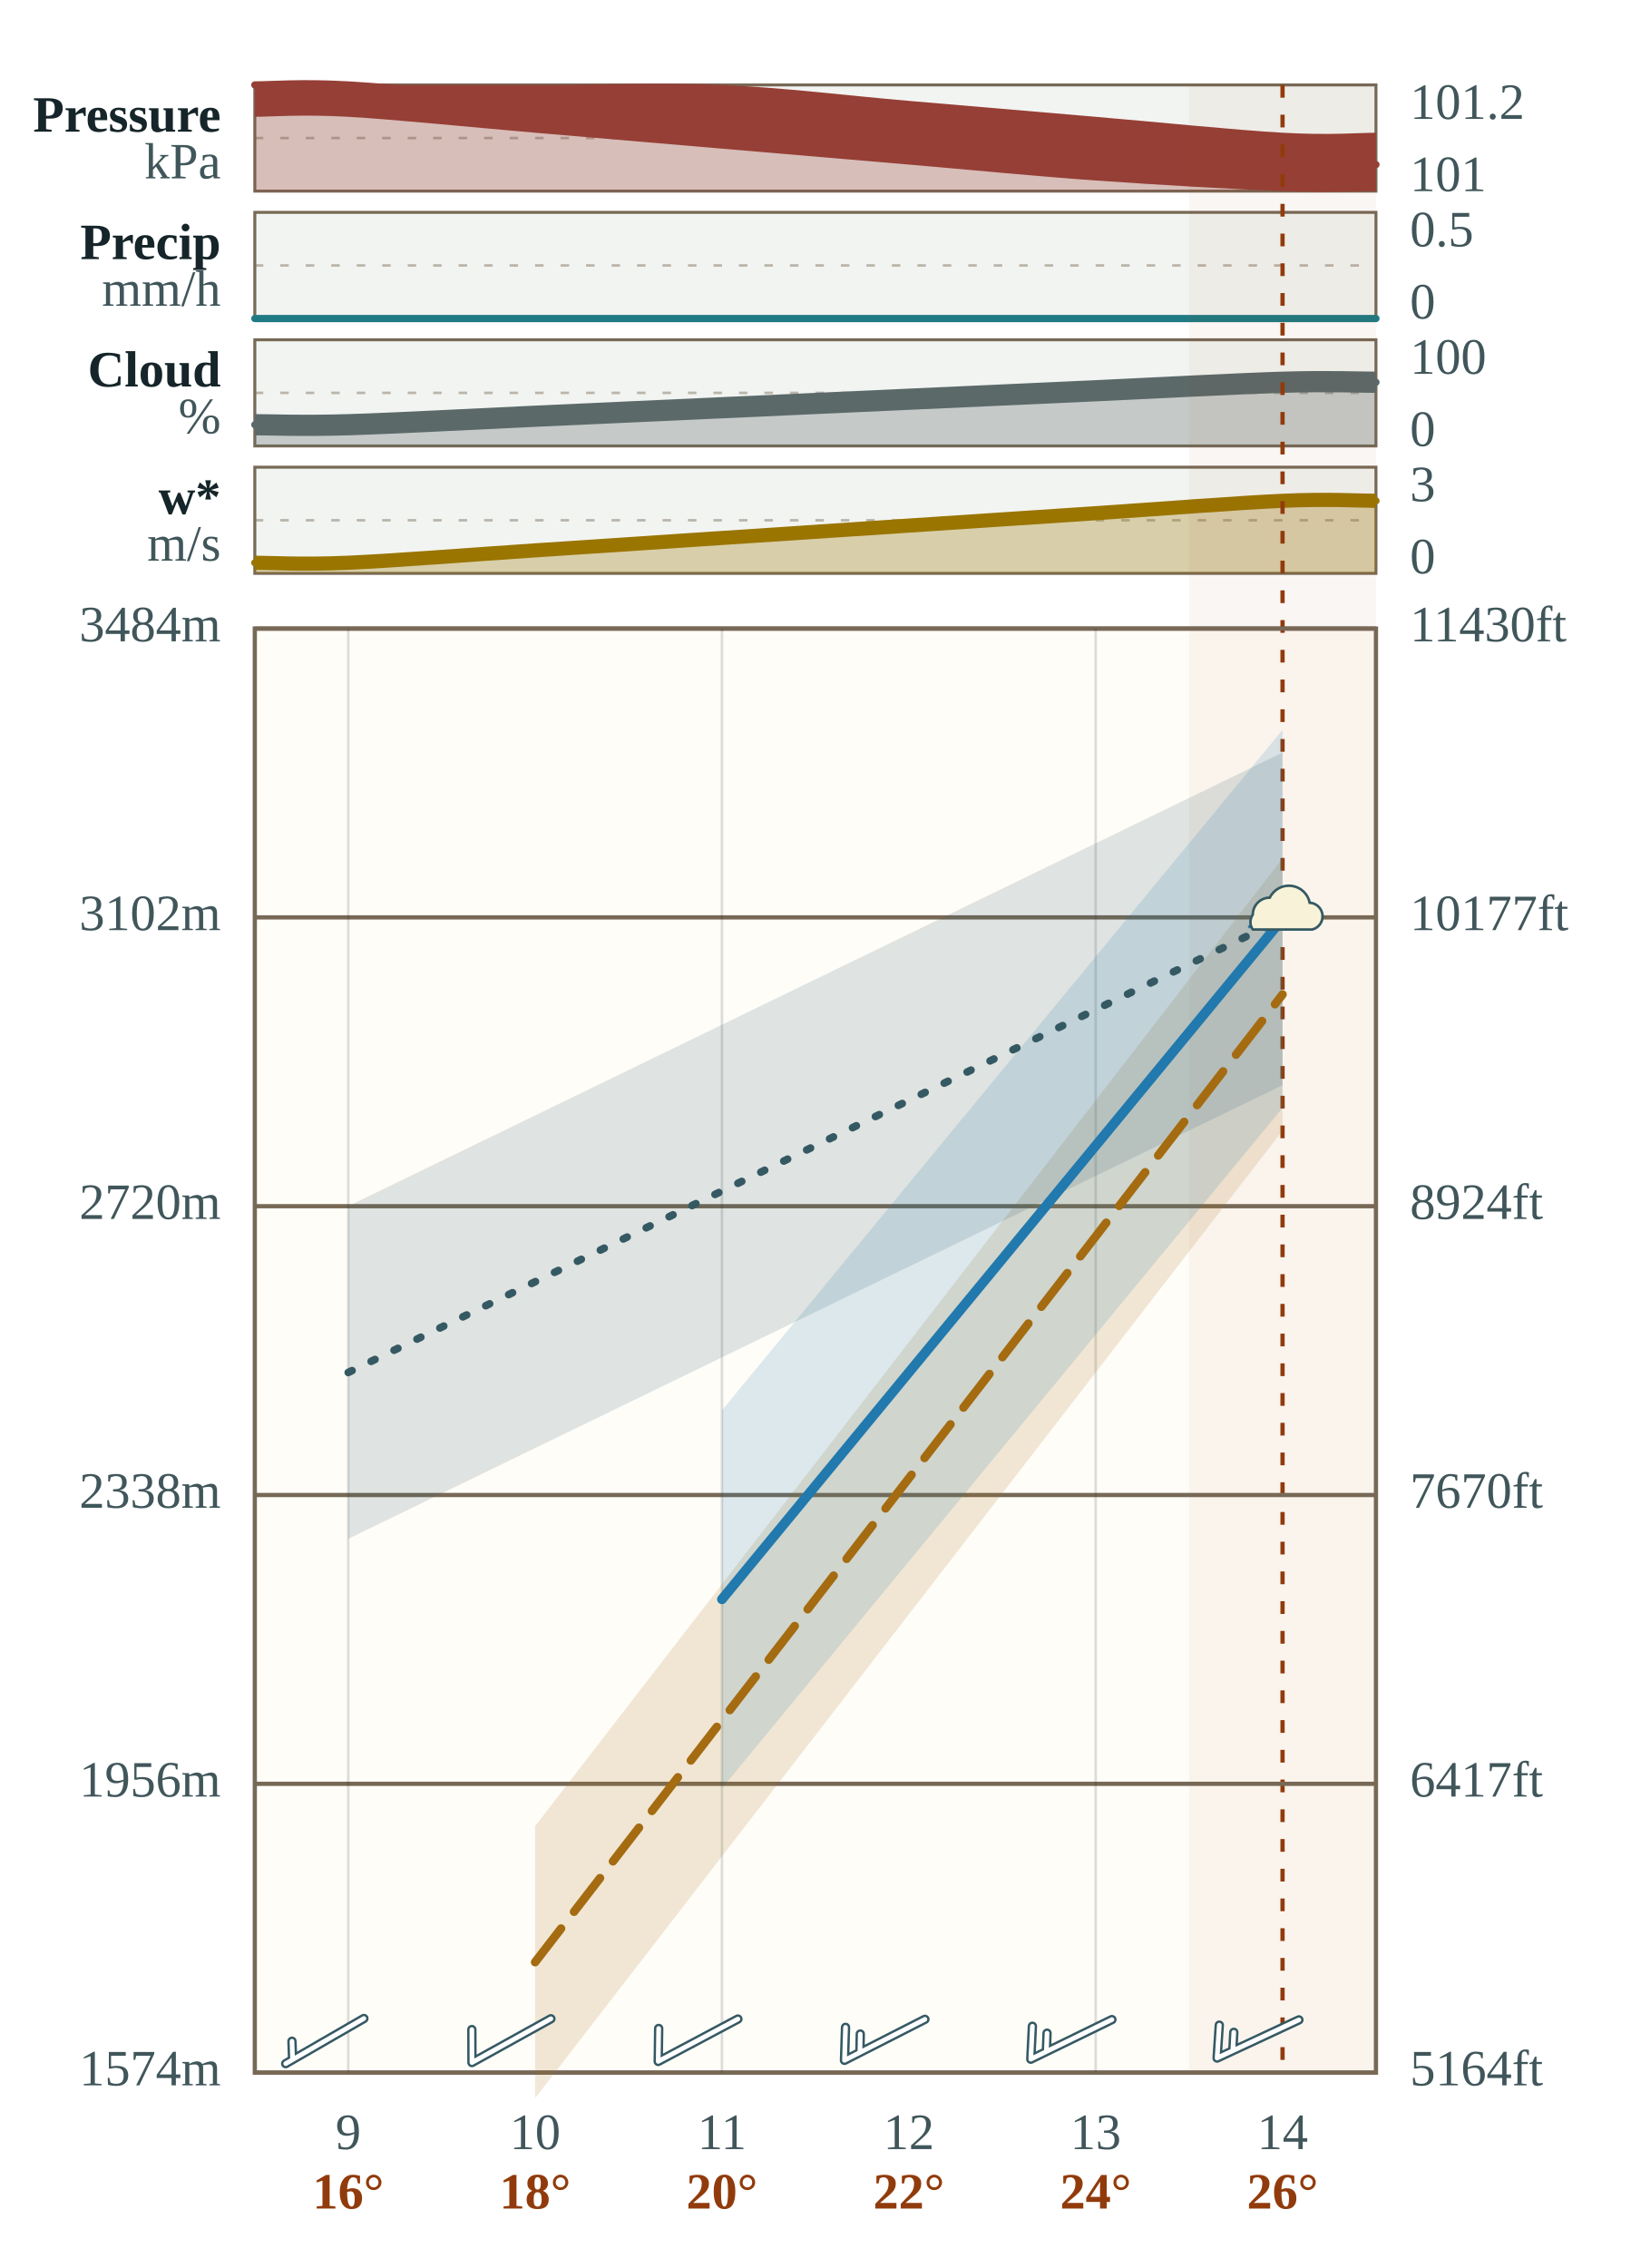
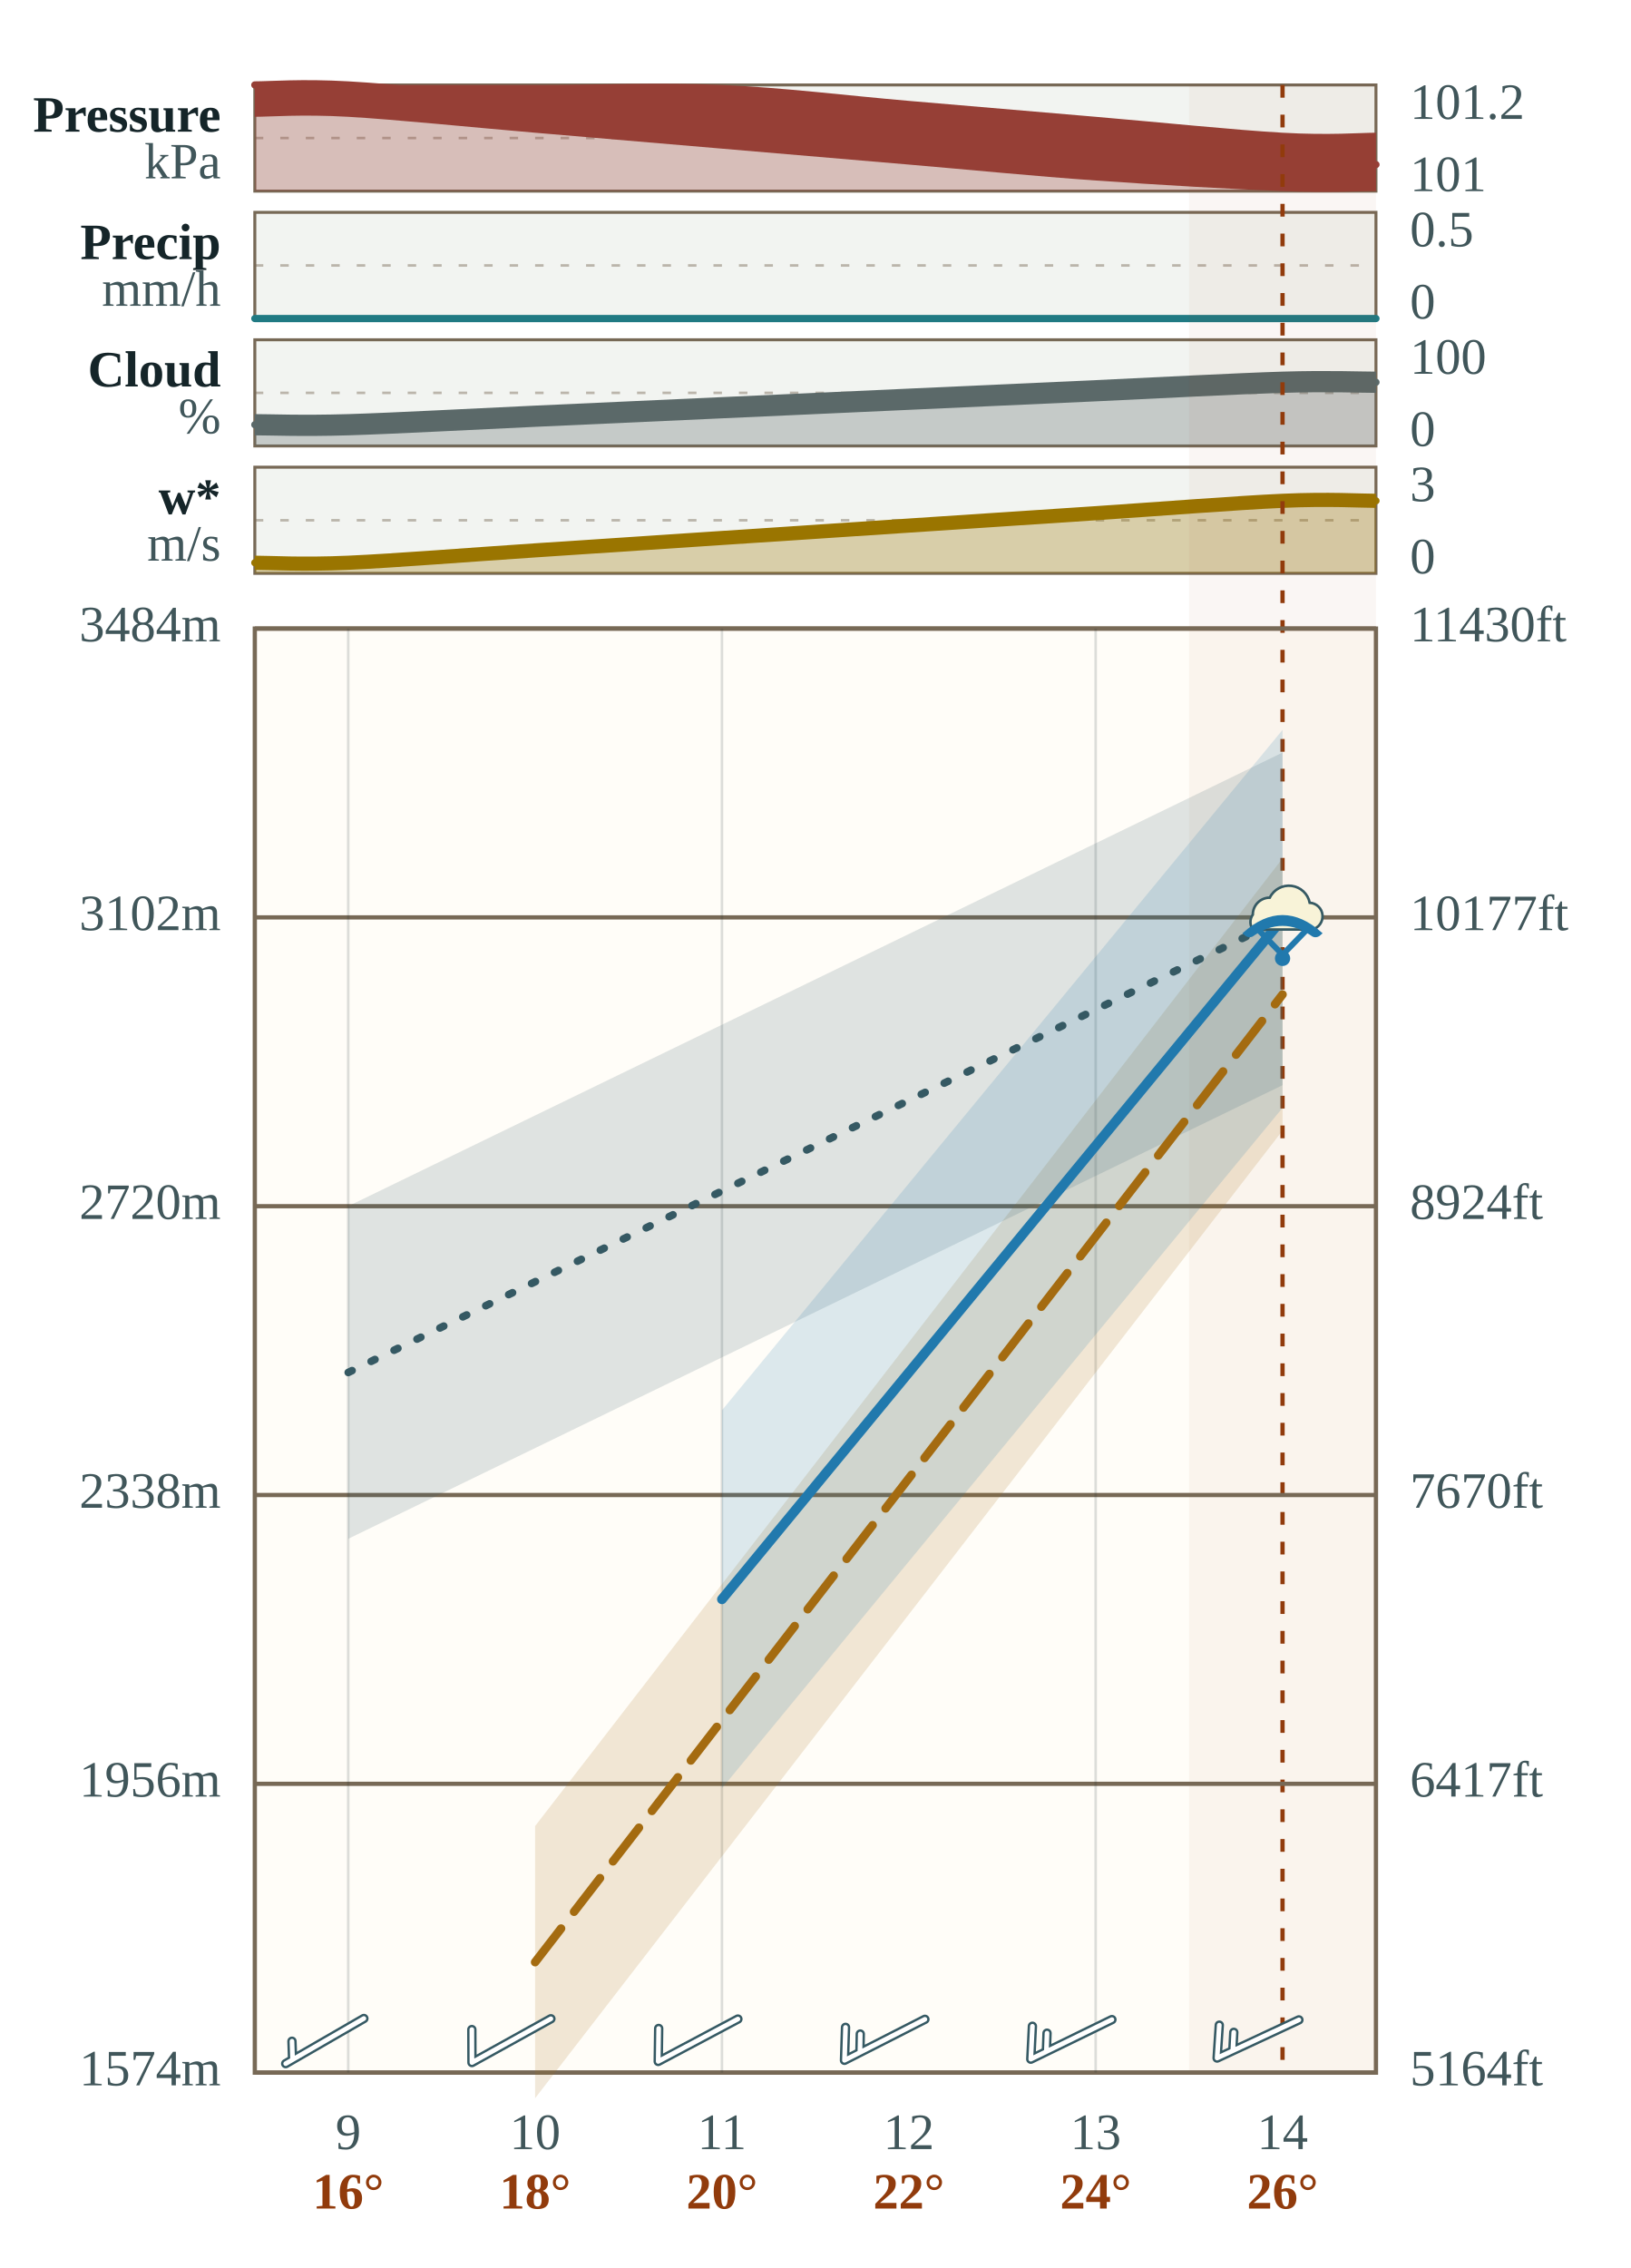
<svg xmlns="http://www.w3.org/2000/svg" viewBox="0 0 384 534" role="img" aria-label="Windgram for Dundee, model reps, 2026-08-09 9:00 to 14:00 (America/Vancouver): surface metric strips above a time-height field; derived series, isotherms, shading overlays and winds aloft are drawn over the profile." class="wg">
  <style>
.wg text { font-family: var(--wg-font, "IBM Plex Sans", ui-sans-serif, system-ui, sans-serif); }
.wg .wg-mono { font-family: var(--wg-font-mono, "IBM Plex Mono", ui-monospace, monospace); }
.wg-frame { fill: var(--wg-surface, #fffdf8); stroke: var(--wg-rule, #776956); }
.wg-strip-frame { fill: var(--wg-strip-bg, #f2f4f1); stroke: var(--wg-rule, #776956); }
.wg-gridline { stroke: var(--wg-rule, #776956); }
.wg-hourline { stroke: var(--wg-ink, #152529); }
.wg-text { fill: var(--wg-ink, #152529); }
.wg-text-soft { fill: var(--wg-ink-soft, #2f454a); }
.wg-text-mute { fill: var(--wg-ink-mute, #40565a); }
.wg-strip-name { fill: var(--wg-ink, #152529); font-size: var(--wg-text-strip-name, 10.5px); font-weight: 700; }
.wg-strip-unit { fill: var(--wg-ink-mute, #40565a); font-size: var(--wg-text-strip-unit, 9.5px); }
.wg-strip-scale { fill: var(--wg-ink-mute, #40565a); font-size: var(--wg-text-strip-scale, 8px); }
.wg-tick { fill: var(--wg-ink-mute, #40565a); font-size: var(--wg-text-tick, 10.5px); }
.wg-hour-tick { fill: var(--wg-ink-mute, #40565a); font-size: var(--wg-text-hour-tick, 11px); }
.wg-series-label { font-size: var(--wg-text-series-label, 10.5px); font-weight: 700; }
.wg-launch-label { fill: var(--wg-ink, #152529); font-size: var(--wg-text-launch, 10.5px); font-weight: 600; }
.wg-surface-temp { fill: var(--wg-temp, #913b0c); font-size: var(--wg-text-surface-temp, 9.5px); font-weight: 700; }
.wg-haloed-text { stroke: var(--wg-halo-text, var(--wg-halo, #fffdf8)); paint-order: stroke; }
.wg-halo { stroke: var(--wg-halo-series, transparent); }
.wg-selected-column { fill: var(--wg-accent, #913b0c); opacity: 0.05; }
.wg-selected-line { stroke: var(--wg-accent, #913b0c); }
.wg-selection-column { fill: var(--wg-selection, #913b0c); opacity: 0.07; }
.wg-selection-line { stroke: var(--wg-selection, #913b0c); }
.wg-selection-ring { stroke: var(--wg-selection, #913b0c); }
.wg-launch-line { stroke: var(--wg-ink, #152529); }
.wg-strip-pressure { stroke: var(--wg-pressure, #963f36); }
.wg-strip-pressure-area, .wg-strip-pressure-band { fill: var(--wg-pressure, #963f36); }
.wg-strip-precipitation { stroke: var(--wg-rain, #207a83); }
.wg-strip-precipitation-area, .wg-strip-precipitation-band { fill: var(--wg-rain, #207a83); }
.wg-strip-cloudCover { stroke: var(--wg-cloud, #5b6969); }
.wg-strip-cloudCover-area, .wg-strip-cloudCover-band { fill: var(--wg-cloud, #5b6969); }
.wg-strip-thermalStrength { stroke: var(--wg-lift, #9a7500); }
.wg-strip-thermalStrength-area, .wg-strip-thermalStrength-band { fill: var(--wg-lift, #9a7500); }
.wg-strip-buoyancyShear { stroke: var(--wg-bs, #6d597a); }
.wg-strip-buoyancyShear-area, .wg-strip-buoyancyShear-band { fill: var(--wg-bs, #6d597a); }
.wg-strip-cape { stroke: var(--wg-cape, #8a4a08); }
.wg-strip-cape-area, .wg-strip-cape-band { fill: var(--wg-cape, #8a4a08); }
.wg-cape-calm { fill: var(--wg-cape-calm, #dde3d5); opacity: 0.6; }
.wg-cape-watch { fill: var(--wg-cape-watch, #e7c46c); opacity: 0.6; }
.wg-cape-risk { fill: var(--wg-cape-risk, #d98243); opacity: 0.6; }
.wg-cape-severe { fill: var(--wg-cape-severe, #c04f3a); opacity: 0.6; }
.wg-cape-capped { opacity: 0.28; }
.wg-bs-unopposed { fill: var(--wg-bs, #6d597a); opacity: 0.18; }
.wg-cloud-cell { fill: var(--wg-cloud, #5b6969); }
.wg-strip-row-label { fill: var(--wg-ink-mute, #40565a); font-size: var(--wg-text-row-tag, 7.5px); }
.wg-gust { fill: var(--wg-gust, #355963); font-size: var(--wg-text-gust, 9.5px); font-weight: 700; }
.wg-series-pbl { stroke: var(--wg-pbl, #56609b); }
.wg-series-pbl-band { fill: var(--wg-pbl, #56609b); opacity: 0.16; }
.wg-stab-very-unstable { fill: var(--wg-stab-very-unstable, #d95f52); }
.wg-stab-unstable { fill: var(--wg-stab-unstable, #de8f3a); }
.wg-stab-conditional-strong { fill: var(--wg-stab-conditional-strong, #c67eb6); }
.wg-stab-conditional { fill: var(--wg-stab-conditional, #aeaad9); }
.wg-stab-near-neutral { fill: var(--wg-stab-near-neutral, #d7b29b); }
.wg-stab-stable { fill: var(--wg-stab-stable, #768bb9); }
.wg-stab-inverted { fill: var(--wg-stab-inverted, #9aa19d); }
.wg-stab-strong-inversion { fill: var(--wg-stab-strong-inversion, #b3b9b6); }
.wg-cloud-hatch-line { stroke: var(--wg-ink-soft, #2f454a); }
.wg-cloud-medium { fill: var(--wg-cloud, #5b6969); opacity: 0.22; }
.wg-cloud-light { fill: var(--wg-cloud, #5b6969); opacity: 0.1; }
.wg-ti-weak { fill: var(--wg-ti-weak, #f4e3c0); opacity: 0.55; }
.wg-ti-fair { fill: var(--wg-ti-fair, #ecc57e); opacity: 0.55; }
.wg-ti-good { fill: var(--wg-ti-good, #de9b4e); opacity: 0.55; }
.wg-ti-strong { fill: var(--wg-ti-strong, #c96a33); opacity: 0.55; }
.wg-shear-light { fill: var(--wg-shear-light, #cfc3de); opacity: 0.5; }
.wg-shear-moderate { fill: var(--wg-shear-moderate, #a58ec4); opacity: 0.5; }
.wg-shear-strong { fill: var(--wg-shear-strong, #7b5ea7); opacity: 0.5; }
.wg-rh-60 { fill: var(--wg-rh-60, #d3e0e3); opacity: 0.5; }
.wg-rh-80 { fill: var(--wg-rh-80, #a9c7cf); opacity: 0.5; }
.wg-rh-95 { fill: var(--wg-rh-95, #7fadbb); opacity: 0.5; }
.wg-omega-lift { fill: var(--wg-omega-lift, #8dc2a0); opacity: 0.4; }
.wg-omega-lift-strong { fill: var(--wg-omega-lift-strong, #56a377); opacity: 0.5; }
.wg-omega-sink { fill: var(--wg-omega-sink, #d3a68f); opacity: 0.4; }
.wg-omega-sink-strong { fill: var(--wg-omega-sink-strong, #bd7d5c); opacity: 0.5; }
.wg-series-boundary { stroke: var(--wg-boundary, #a46b10); }
.wg-series-boundary-band { fill: var(--wg-boundary, #a46b10); opacity: 0.16; }
.wg-series-cloud-base { stroke: var(--wg-cloud-base, #355963); }
.wg-series-cloud-base-band { fill: var(--wg-cloud-base, #355963); opacity: 0.16; }
.wg-series-usable { stroke: var(--wg-usable, #2179ad); }
.wg-series-usable-band { fill: var(--wg-usable, #2179ad); opacity: 0.16; }
.wg-isotherm { stroke: var(--wg-ink, #152529); }
.wg-isotherm-freezing { stroke: var(--wg-freezing, #2b748f); }
.wg-isotherm-label { fill: var(--wg-ink, #152529); }
.wg-isotherm-label-freezing { fill: var(--wg-freezing, #2b748f); }
.wg-dewpoint-isoline { stroke: var(--wg-dewpoint, #3a7d4f); }
.wg-dewpoint-label { fill: var(--wg-dewpoint, #3a7d4f); }
.wg-barb { stroke: var(--wg-wind, #ffffff); }
.wg-barb-fill { fill: var(--wg-wind, #ffffff); stroke: var(--wg-wind, #ffffff); }
.wg-barb-halo { stroke: var(--wg-halo-barb, #355963); }
.wg-barb-fill-halo { fill: var(--wg-halo-barb, #355963); stroke: var(--wg-halo-barb, #355963); }
.wg-marker-wing { fill: var(--wg-usable, #2179ad); stroke: var(--wg-usable, #2179ad); }
.wg-marker-cloud { fill: var(--wg-cloud-marker, #f8f3d8); stroke: var(--wg-cloud-base, #355963); }
.wg-marker-halo { fill: var(--wg-halo-marker, var(--wg-halo, #fffdf8)); stroke: var(--wg-halo-marker, var(--wg-halo, #fffdf8)); }
.wg-key-label { fill: var(--wg-ink-mute, #40565a); font-size: var(--wg-text-tick, 10.5px); }
.wg-key-title { fill: var(--wg-ink, #152529); font-size: var(--wg-text-key-title, 9px); font-weight: 700; letter-spacing: 0.08em; }
.wg-key-boundary { fill: var(--wg-ink-mute, #40565a); font-size: var(--wg-text-key-boundary, 8px); }
.wg-key-group { fill: var(--wg-key-group-ink, #ffffff); stroke: var(--wg-key-group-halo, #00000066); paint-order: stroke; font-size: var(--wg-text-key-group, 8px); font-weight: 700; }
.wg-key-band { fill: var(--wg-ink-mute, #40565a); opacity: 0.16; }
.wg-key-frame { fill: none; stroke: var(--wg-rule, #776956); }
</style>
  <defs>
    <pattern id="wg-cloud-hatch" width="7" height="7" patternUnits="userSpaceOnUse" patternTransform="rotate(45)">
      <line x1="0" y1="0" x2="0" y2="7" class="wg-cloud-hatch-line" stroke-width="1.2" />
    </pattern>
  </defs>
  <rect x="60" y="20" width="264" height="25" class="wg-strip-frame" stroke-width="0.7" />
  <line x1="60" y1="32.5" x2="324" y2="32.5" class="wg-gridline" stroke-width="0.6" stroke-dasharray="2 4" opacity="0.45" />
  <path d="M60,20 C63.67,20 71,20 82,20 C93,20 111.33,20 126,20 C140.67,20 155.33,19.37 170,20 C184.67,20.63 199.33,22.5 214,23.75 C228.67,25 243.33,26.25 258,27.5 C272.67,28.75 291,30.63 302,31.25 C313,31.88 320.33,31.25 324,31.25 L324,45 C320.33,45 313,45.42 302,45 C291,44.58 272.67,43.54 258,42.5 C243.33,41.46 228.67,40 214,38.75 C199.33,37.5 184.67,36.25 170,35 C155.33,33.75 140.67,32.5 126,31.25 C111.33,30 93,28.13 82,27.5 C71,26.88 63.67,27.5 60,27.5 Z" class="wg-strip-pressure-band" />
  <path d="M60,20 C63.67,20 71,19.37 82,20 C93,20.63 111.33,22.5 126,23.75 C140.67,25 155.33,26.25 170,27.5 C184.67,28.75 199.33,30 214,31.25 C228.67,32.5 243.33,33.75 258,35 C272.67,36.25 291,38.13 302,38.75 C313,39.38 320.33,38.75 324,38.75 L324.00,45 L60.00,45 Z" class="wg-strip-pressure-area" opacity="0.3" />
  <path d="M60,20 C63.67,20 71,19.37 82,20 C93,20.63 111.33,22.5 126,23.75 C140.67,25 155.33,26.25 170,27.5 C184.67,28.75 199.33,30 214,31.25 C228.67,32.5 243.33,33.75 258,35 C272.67,36.25 291,38.13 302,38.75 C313,39.38 320.33,38.75 324,38.75" class="wg-strip-pressure" fill="none" stroke-width="1.7" stroke-linecap="round" stroke-linejoin="round" />
  <text x="52" y="31" text-anchor="end" class="wg-strip-name">Pressure</text>
  <text x="52" y="42" text-anchor="end" class="wg-strip-unit">kPa</text>
  <text x="332" y="28" class="wg-strip-scale wg-mono">101.2</text>
  <text x="332" y="45" class="wg-strip-scale wg-mono">101</text>
  <rect x="60" y="50" width="264" height="25" class="wg-strip-frame" stroke-width="0.7" />
  <line x1="60" y1="62.5" x2="324" y2="62.5" class="wg-gridline" stroke-width="0.6" stroke-dasharray="2 4" opacity="0.45" />
  <path d="M60,75 C63.67,75 71,75 82,75 C93,75 111.33,75 126,75 C140.67,75 155.33,75 170,75 C184.67,75 199.33,75 214,75 C228.67,75 243.33,75 258,75 C272.67,75 291,75 302,75 C313,75 320.33,75 324,75 L324,75 C320.33,75 313,75 302,75 C291,75 272.67,75 258,75 C243.33,75 228.67,75 214,75 C199.33,75 184.67,75 170,75 C155.33,75 140.67,75 126,75 C111.33,75 93,75 82,75 C71,75 63.67,75 60,75 Z" class="wg-strip-precipitation-band" />
  <path d="M60,75 C63.67,75 71,75 82,75 C93,75 111.33,75 126,75 C140.67,75 155.33,75 170,75 C184.67,75 199.33,75 214,75 C228.67,75 243.33,75 258,75 C272.67,75 291,75 302,75 C313,75 320.33,75 324,75 L324.00,75 L60.00,75 Z" class="wg-strip-precipitation-area" opacity="0.3" />
  <path d="M60,75 C63.67,75 71,75 82,75 C93,75 111.33,75 126,75 C140.67,75 155.33,75 170,75 C184.67,75 199.33,75 214,75 C228.67,75 243.33,75 258,75 C272.67,75 291,75 302,75 C313,75 320.33,75 324,75" class="wg-strip-precipitation" fill="none" stroke-width="1.7" stroke-linecap="round" stroke-linejoin="round" />
  <text x="52" y="61" text-anchor="end" class="wg-strip-name">Precip</text>
  <text x="52" y="72" text-anchor="end" class="wg-strip-unit">mm/h</text>
  <text x="332" y="58" class="wg-strip-scale wg-mono">0.5</text>
  <text x="332" y="75" class="wg-strip-scale wg-mono">0</text>
  <rect x="60" y="80" width="264" height="25" class="wg-strip-frame" stroke-width="0.7" />
  <line x1="60" y1="92.5" x2="324" y2="92.5" class="wg-gridline" stroke-width="0.6" stroke-dasharray="2 4" opacity="0.45" />
  <path d="M60,97.5 C63.67,97.5 71,97.83 82,97.5 C93,97.17 111.33,96.17 126,95.5 C140.67,94.83 155.33,94.17 170,93.5 C184.67,92.83 199.33,92.17 214,91.5 C228.67,90.83 243.33,90.17 258,89.5 C272.67,88.83 291,87.83 302,87.5 C313,87.17 320.33,87.5 324,87.5 L324,92.5 C320.33,92.5 313,92.17 302,92.5 C291,92.83 272.67,93.83 258,94.5 C243.33,95.17 228.67,95.83 214,96.5 C199.33,97.17 184.67,97.83 170,98.5 C155.33,99.17 140.67,99.83 126,100.5 C111.33,101.17 93,102.17 82,102.5 C71,102.83 63.67,102.5 60,102.5 Z" class="wg-strip-cloudCover-band" />
  <path d="M60,100 C63.67,100 71,100.33 82,100 C93,99.67 111.33,98.67 126,98 C140.67,97.33 155.33,96.67 170,96 C184.67,95.33 199.33,94.67 214,94 C228.67,93.33 243.33,92.67 258,92 C272.67,91.33 291,90.33 302,90 C313,89.67 320.33,90 324,90 L324.00,105 L60.00,105 Z" class="wg-strip-cloudCover-area" opacity="0.3" />
  <path d="M60,100 C63.67,100 71,100.33 82,100 C93,99.67 111.33,98.67 126,98 C140.67,97.33 155.33,96.67 170,96 C184.67,95.33 199.33,94.67 214,94 C228.67,93.33 243.33,92.67 258,92 C272.67,91.33 291,90.33 302,90 C313,89.67 320.33,90 324,90" class="wg-strip-cloudCover" fill="none" stroke-width="1.7" stroke-linecap="round" stroke-linejoin="round" />
  <text x="52" y="91" text-anchor="end" class="wg-strip-name">Cloud</text>
  <text x="52" y="102" text-anchor="end" class="wg-strip-unit">%</text>
  <text x="332" y="88" class="wg-strip-scale wg-mono">100</text>
  <text x="332" y="105" class="wg-strip-scale wg-mono">0</text>
  <rect x="60" y="110" width="264" height="25" class="wg-strip-frame" stroke-width="0.7" />
  <line x1="60" y1="122.5" x2="324" y2="122.5" class="wg-gridline" stroke-width="0.6" stroke-dasharray="2 4" opacity="0.45" />
  <path d="M60,130.83 C63.67,130.83 71,131.32 82,130.83 C93,130.35 111.33,128.89 126,127.92 C140.67,126.94 155.33,125.97 170,125 C184.67,124.03 199.33,123.06 214,122.08 C228.67,121.11 243.33,120.14 258,119.17 C272.67,118.19 291,116.74 302,116.25 C313,115.76 320.33,116.25 324,116.25 L324,119.58 C320.33,119.58 313,119.1 302,119.58 C291,120.07 272.67,121.53 258,122.5 C243.33,123.47 228.67,124.44 214,125.42 C199.33,126.39 184.67,127.36 170,128.33 C155.33,129.31 140.67,130.28 126,131.25 C111.33,132.22 93,133.68 82,134.17 C71,134.65 63.67,134.17 60,134.17 Z" class="wg-strip-thermalStrength-band" />
  <path d="M60,132.5 C63.67,132.5 71,132.99 82,132.5 C93,132.01 111.33,130.56 126,129.58 C140.67,128.61 155.33,127.64 170,126.67 C184.67,125.69 199.33,124.72 214,123.75 C228.67,122.78 243.33,121.81 258,120.83 C272.67,119.86 291,118.4 302,117.92 C313,117.43 320.33,117.92 324,117.92 L324.00,135 L60.00,135 Z" class="wg-strip-thermalStrength-area" opacity="0.3" />
  <path d="M60,132.5 C63.67,132.5 71,132.99 82,132.5 C93,132.01 111.33,130.56 126,129.58 C140.67,128.61 155.33,127.64 170,126.67 C184.67,125.69 199.33,124.72 214,123.75 C228.67,122.78 243.33,121.81 258,120.83 C272.67,119.86 291,118.4 302,117.92 C313,117.43 320.33,117.92 324,117.92" class="wg-strip-thermalStrength" fill="none" stroke-width="1.7" stroke-linecap="round" stroke-linejoin="round" />
  <text x="52" y="121" text-anchor="end" class="wg-strip-name">w*</text>
  <text x="52" y="132" text-anchor="end" class="wg-strip-unit">m/s</text>
  <text x="332" y="118" class="wg-strip-scale wg-mono">3</text>
  <text x="332" y="135" class="wg-strip-scale wg-mono">0</text>
  <rect x="60" y="148" width="264" height="340" class="wg-frame" />
  <rect x="280" y="20" width="44" height="468" class="wg-selected-column" />
  <line x1="302" x2="302" y1="20" y2="488" class="wg-selected-line" stroke-width="1" stroke-dasharray="3 4" />
  <line x1="60" y1="488" x2="324" y2="488" class="wg-gridline" stroke-width="1" />
  <text x="52" y="491" text-anchor="end" class="wg-tick">1574m</text>
  <text x="332" y="491" class="wg-tick">5164ft</text>
  <line x1="60" y1="420" x2="324" y2="420" class="wg-gridline" stroke-width="1" />
  <text x="52" y="423" text-anchor="end" class="wg-tick">1956m</text>
  <text x="332" y="423" class="wg-tick">6417ft</text>
  <line x1="60" y1="352" x2="324" y2="352" class="wg-gridline" stroke-width="1" />
  <text x="52" y="355" text-anchor="end" class="wg-tick">2338m</text>
  <text x="332" y="355" class="wg-tick">7670ft</text>
  <line x1="60" y1="284" x2="324" y2="284" class="wg-gridline" stroke-width="1" />
  <text x="52" y="287" text-anchor="end" class="wg-tick">2720m</text>
  <text x="332" y="287" class="wg-tick">8924ft</text>
  <line x1="60" y1="216" x2="324" y2="216" class="wg-gridline" stroke-width="1" />
  <text x="52" y="219" text-anchor="end" class="wg-tick">3102m</text>
  <text x="332" y="219" class="wg-tick">10177ft</text>
  <line x1="60" y1="148" x2="324" y2="148" class="wg-gridline" stroke-width="1" />
  <text x="52" y="151" text-anchor="end" class="wg-tick">3484m</text>
  <text x="332" y="151" class="wg-tick">11430ft</text>
  <line x1="82" x2="82" y1="148" y2="488" class="wg-hourline" stroke-width="0.6" opacity="0.15" />
  <text x="82" y="506" text-anchor="middle" class="wg-hour-tick wg-mono">9</text>
  <text x="126" y="506" text-anchor="middle" class="wg-hour-tick wg-mono">10</text>
  <line x1="170" x2="170" y1="148" y2="488" class="wg-hourline" stroke-width="0.6" opacity="0.15" />
  <text x="170" y="506" text-anchor="middle" class="wg-hour-tick wg-mono">11</text>
  <text x="214" y="506" text-anchor="middle" class="wg-hour-tick wg-mono">12</text>
  <line x1="258" x2="258" y1="148" y2="488" class="wg-hourline" stroke-width="0.6" opacity="0.15" />
  <text x="258" y="506" text-anchor="middle" class="wg-hour-tick wg-mono">13</text>
  <text x="302" y="506" text-anchor="middle" class="wg-hour-tick wg-mono">14</text>
  <text x="82" y="520" text-anchor="middle" class="wg-surface-temp wg-mono">16°</text>
  <text x="126" y="520" text-anchor="middle" class="wg-surface-temp wg-mono">18°</text>
  <text x="170" y="520" text-anchor="middle" class="wg-surface-temp wg-mono">20°</text>
  <text x="214" y="520" text-anchor="middle" class="wg-surface-temp wg-mono">22°</text>
  <text x="258" y="520" text-anchor="middle" class="wg-surface-temp wg-mono">24°</text>
  <text x="302" y="520" text-anchor="middle" class="wg-surface-temp wg-mono">26°</text>
  <path d="M126,429.95 C133.33,420.46 155.33,391.98 170,372.99 C184.67,354.01 199.33,335.02 214,316.03 C228.67,297.05 243.33,278.06 258,259.07 C272.67,240.09 294.67,211.61 302,202.11 L302,266.19 C294.67,275.69 272.67,304.17 258,323.15 C243.33,342.14 228.67,361.13 214,380.11 C199.33,399.1 184.67,418.09 170,437.07 C155.33,456.06 133.33,484.54 126,494.03 Z" class="wg-series-boundary-band" />
  <path d="M82,283.99 C89.33,280.43 111.33,269.75 126,262.63 C140.67,255.51 155.33,248.39 170,241.27 C184.67,234.15 199.33,227.03 214,219.91 C228.67,212.79 243.33,205.67 258,198.55 C272.67,191.43 294.67,180.75 302,177.19 L302,255.51 C294.67,259.07 272.67,269.75 258,276.87 C243.33,283.99 228.67,291.11 214,298.23 C199.33,305.35 184.67,312.47 170,319.59 C155.33,326.71 140.67,333.83 126,340.95 C111.33,348.07 89.33,358.75 82,362.31 Z" class="wg-series-cloud-base-band" />
  <path d="M170,332.05 C177.33,323.15 199.33,296.45 214,278.65 C228.67,260.85 243.33,243.05 258,225.25 C272.67,207.45 294.67,180.75 302,171.85 L302,260.85 C294.67,269.75 272.67,296.45 258,314.25 C243.33,332.05 228.67,349.85 214,367.65 C199.33,385.45 177.33,412.15 170,421.05 Z" class="wg-series-usable-band" />
  <path d="M126,461.99 C133.33,452.5 155.33,424.02 170,405.03 C184.67,386.05 199.33,367.06 214,348.07 C228.67,329.09 243.33,310.1 258,291.11 C272.67,272.13 294.67,243.65 302,234.15" class="wg-halo" fill="none" stroke-width="3.8" stroke-linecap="round" stroke-linejoin="round" stroke-dasharray="10 5" />
  <path d="M126,461.99 C133.33,452.5 155.33,424.02 170,405.03 C184.67,386.05 199.33,367.06 214,348.07 C228.67,329.09 243.33,310.1 258,291.11 C272.67,272.13 294.67,243.65 302,234.15" class="wg-series-boundary" fill="none" stroke-width="2" stroke-linecap="round" stroke-linejoin="round" stroke-dasharray="10 5" />
  <path d="M82,323.15 C89.33,319.59 111.33,308.91 126,301.79 C140.67,294.67 155.33,287.55 170,280.43 C184.67,273.31 199.33,266.19 214,259.07 C228.67,251.95 243.33,244.83 258,237.71 C272.67,230.59 294.67,219.91 302,216.35" class="wg-halo" fill="none" stroke-width="3.6" stroke-linecap="round" stroke-linejoin="round" stroke-dasharray="1 5" />
  <path d="M82,323.15 C89.33,319.59 111.33,308.91 126,301.79 C140.67,294.67 155.33,287.55 170,280.43 C184.67,273.31 199.33,266.19 214,259.07 C228.67,251.95 243.33,244.83 258,237.71 C272.67,230.59 294.67,219.91 302,216.35" class="wg-series-cloud-base" fill="none" stroke-width="1.8" stroke-linecap="round" stroke-linejoin="round" stroke-dasharray="1 5" />
  <path d="M170,376.55 C177.33,367.65 199.33,340.95 214,323.15 C228.67,305.35 243.33,287.55 258,269.75 C272.67,251.95 294.67,225.25 302,216.35" class="wg-halo" fill="none" stroke-width="4.1" stroke-linecap="round" stroke-linejoin="round" />
  <path d="M170,376.55 C177.33,367.65 199.33,340.95 214,323.15 C228.67,305.35 243.33,287.55 258,269.75 C272.67,251.95 294.67,225.25 302,216.35" class="wg-series-usable" fill="none" stroke-width="2.3" stroke-linecap="round" stroke-linejoin="round" />
  <g transform="translate(302 216.35)">
-     <path d="M-8 2Q0-6.5 8 2Q0-1.5-8 2Z" class="wg-marker-halo" stroke-width="2.4" />
-     <path d="M-8 2Q0-6.5 8 2Q0-1.5-8 2Z" class="wg-marker-wing" stroke-width="0.6" />
-   </g>
-   <g transform="translate(302 216.35)">
    <path d="M-7 2.5h14a3.2 3.2 0 0 0-.6-6.3A5 5 0 0 0-3-5a4 4 0 0 0-4 4 3 3 0 0 0 0 3.5Z" class="wg-marker-halo" stroke-width="2.4" />
    <path d="M-7 2.5h14a3.2 3.2 0 0 0-.6-6.3A5 5 0 0 0-3-5a4 4 0 0 0-4 4 3 3 0 0 0 0 3.5Z" class="wg-marker-cloud" stroke-width="0.6" />
+   </g>
+   <g transform="translate(302 221.35)">
+     <path d="M-9-1.6Q0-9.6 9-1.6Q8.1-.7 7.2-1.1Q0-6.2-7.2-1.1Q-8.1-.7-9-1.6ZM-6-2.2L-.4 3.6.2 3.1-5.3-2.6ZM6-2.2L.4 3.6-.2 3.1 5.3-2.6ZM0 2.8a1.5 1.5 0 1 0 .01 0Z" class="wg-marker-halo" stroke-width="2.4" />
+     <path d="M-9-1.6Q0-9.6 9-1.6Q8.1-.7 7.2-1.1Q0-6.2-7.2-1.1Q-8.1-.7-9-1.6ZM-6-2.2L-.4 3.6.2 3.1-5.3-2.6ZM6-2.2L.4 3.6-.2 3.1 5.3-2.6ZM0 2.8a1.5 1.5 0 1 0 .01 0Z" class="wg-marker-wing" stroke-width="0.6" />
  </g>
  <g transform="translate(82 477.38) rotate(240) scale(0.85)">
    <path d="M0 5 L0 -20 M0 -17.8 L4.5 -15.4" class="wg-barb-halo" stroke-width="2.6" fill="none" stroke-linecap="round" />
    <path d="M0 5 L0 -20 M0 -17.8 L4.5 -15.4" class="wg-barb" stroke-width="1.3" fill="none" stroke-linecap="round" />
  </g>
  <g transform="translate(126 477.38) rotate(241) scale(0.85)">
    <path d="M0 5 L0 -20 M0 -20 L8 -15.6" class="wg-barb-halo" stroke-width="2.6" fill="none" stroke-linecap="round" />
    <path d="M0 5 L0 -20 M0 -20 L8 -15.6" class="wg-barb" stroke-width="1.3" fill="none" stroke-linecap="round" />
  </g>
  <g transform="translate(170 477.38) rotate(242) scale(0.85)">
    <path d="M0 5 L0 -20 M0 -20 L8 -15.6" class="wg-barb-halo" stroke-width="2.6" fill="none" stroke-linecap="round" />
    <path d="M0 5 L0 -20 M0 -20 L8 -15.6" class="wg-barb" stroke-width="1.3" fill="none" stroke-linecap="round" />
  </g>
  <g transform="translate(214 477.38) rotate(243) scale(0.85)">
    <path d="M0 5 L0 -20 M0 -20 L8 -15.6 M0 -15.2 L4.5 -12.8" class="wg-barb-halo" stroke-width="2.6" fill="none" stroke-linecap="round" />
    <path d="M0 5 L0 -20 M0 -20 L8 -15.6 M0 -15.2 L4.5 -12.8" class="wg-barb" stroke-width="1.3" fill="none" stroke-linecap="round" />
  </g>
  <g transform="translate(258 477.38) rotate(244) scale(0.85)">
    <path d="M0 5 L0 -20 M0 -20 L8 -15.6 M0 -15.2 L4.5 -12.8" class="wg-barb-halo" stroke-width="2.6" fill="none" stroke-linecap="round" />
    <path d="M0 5 L0 -20 M0 -20 L8 -15.6 M0 -15.2 L4.5 -12.8" class="wg-barb" stroke-width="1.3" fill="none" stroke-linecap="round" />
  </g>
  <g transform="translate(302 477.38) rotate(245) scale(0.85)">
    <path d="M0 5 L0 -20 M0 -20 L8 -15.6 M0 -15.2 L4.5 -12.8" class="wg-barb-halo" stroke-width="2.6" fill="none" stroke-linecap="round" />
    <path d="M0 5 L0 -20 M0 -20 L8 -15.6 M0 -15.2 L4.5 -12.8" class="wg-barb" stroke-width="1.3" fill="none" stroke-linecap="round" />
  </g>
</svg>
